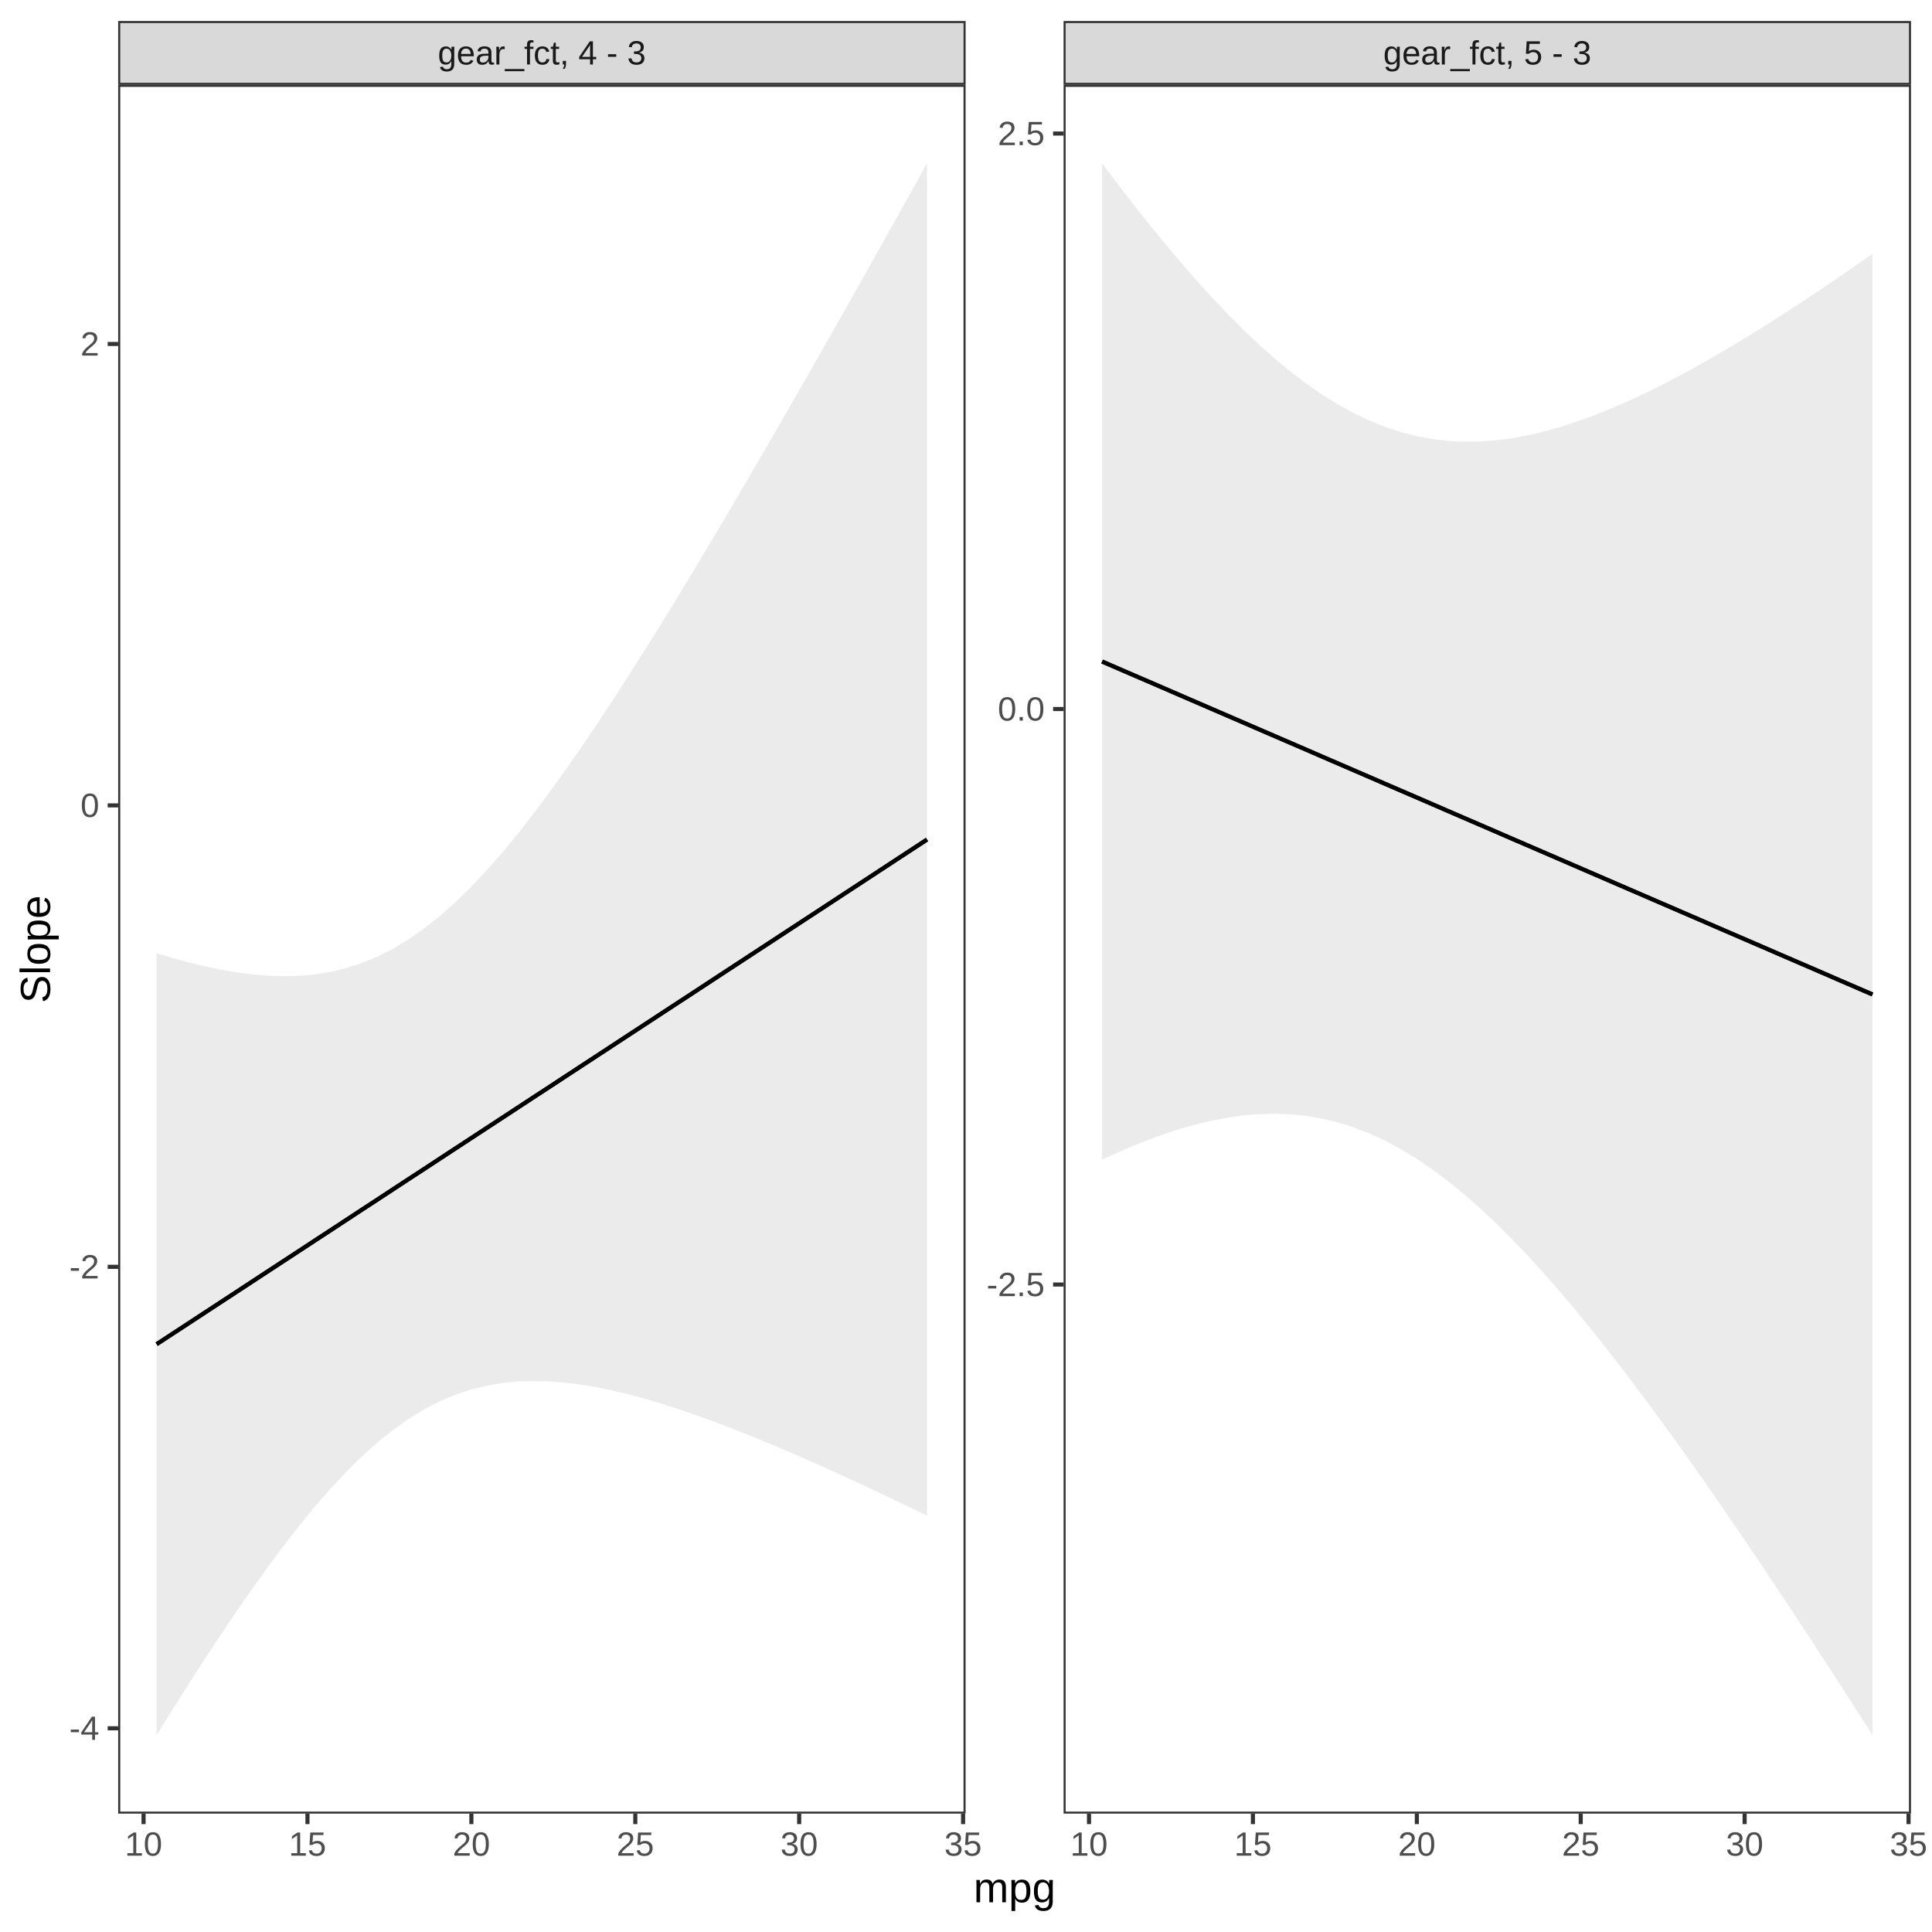
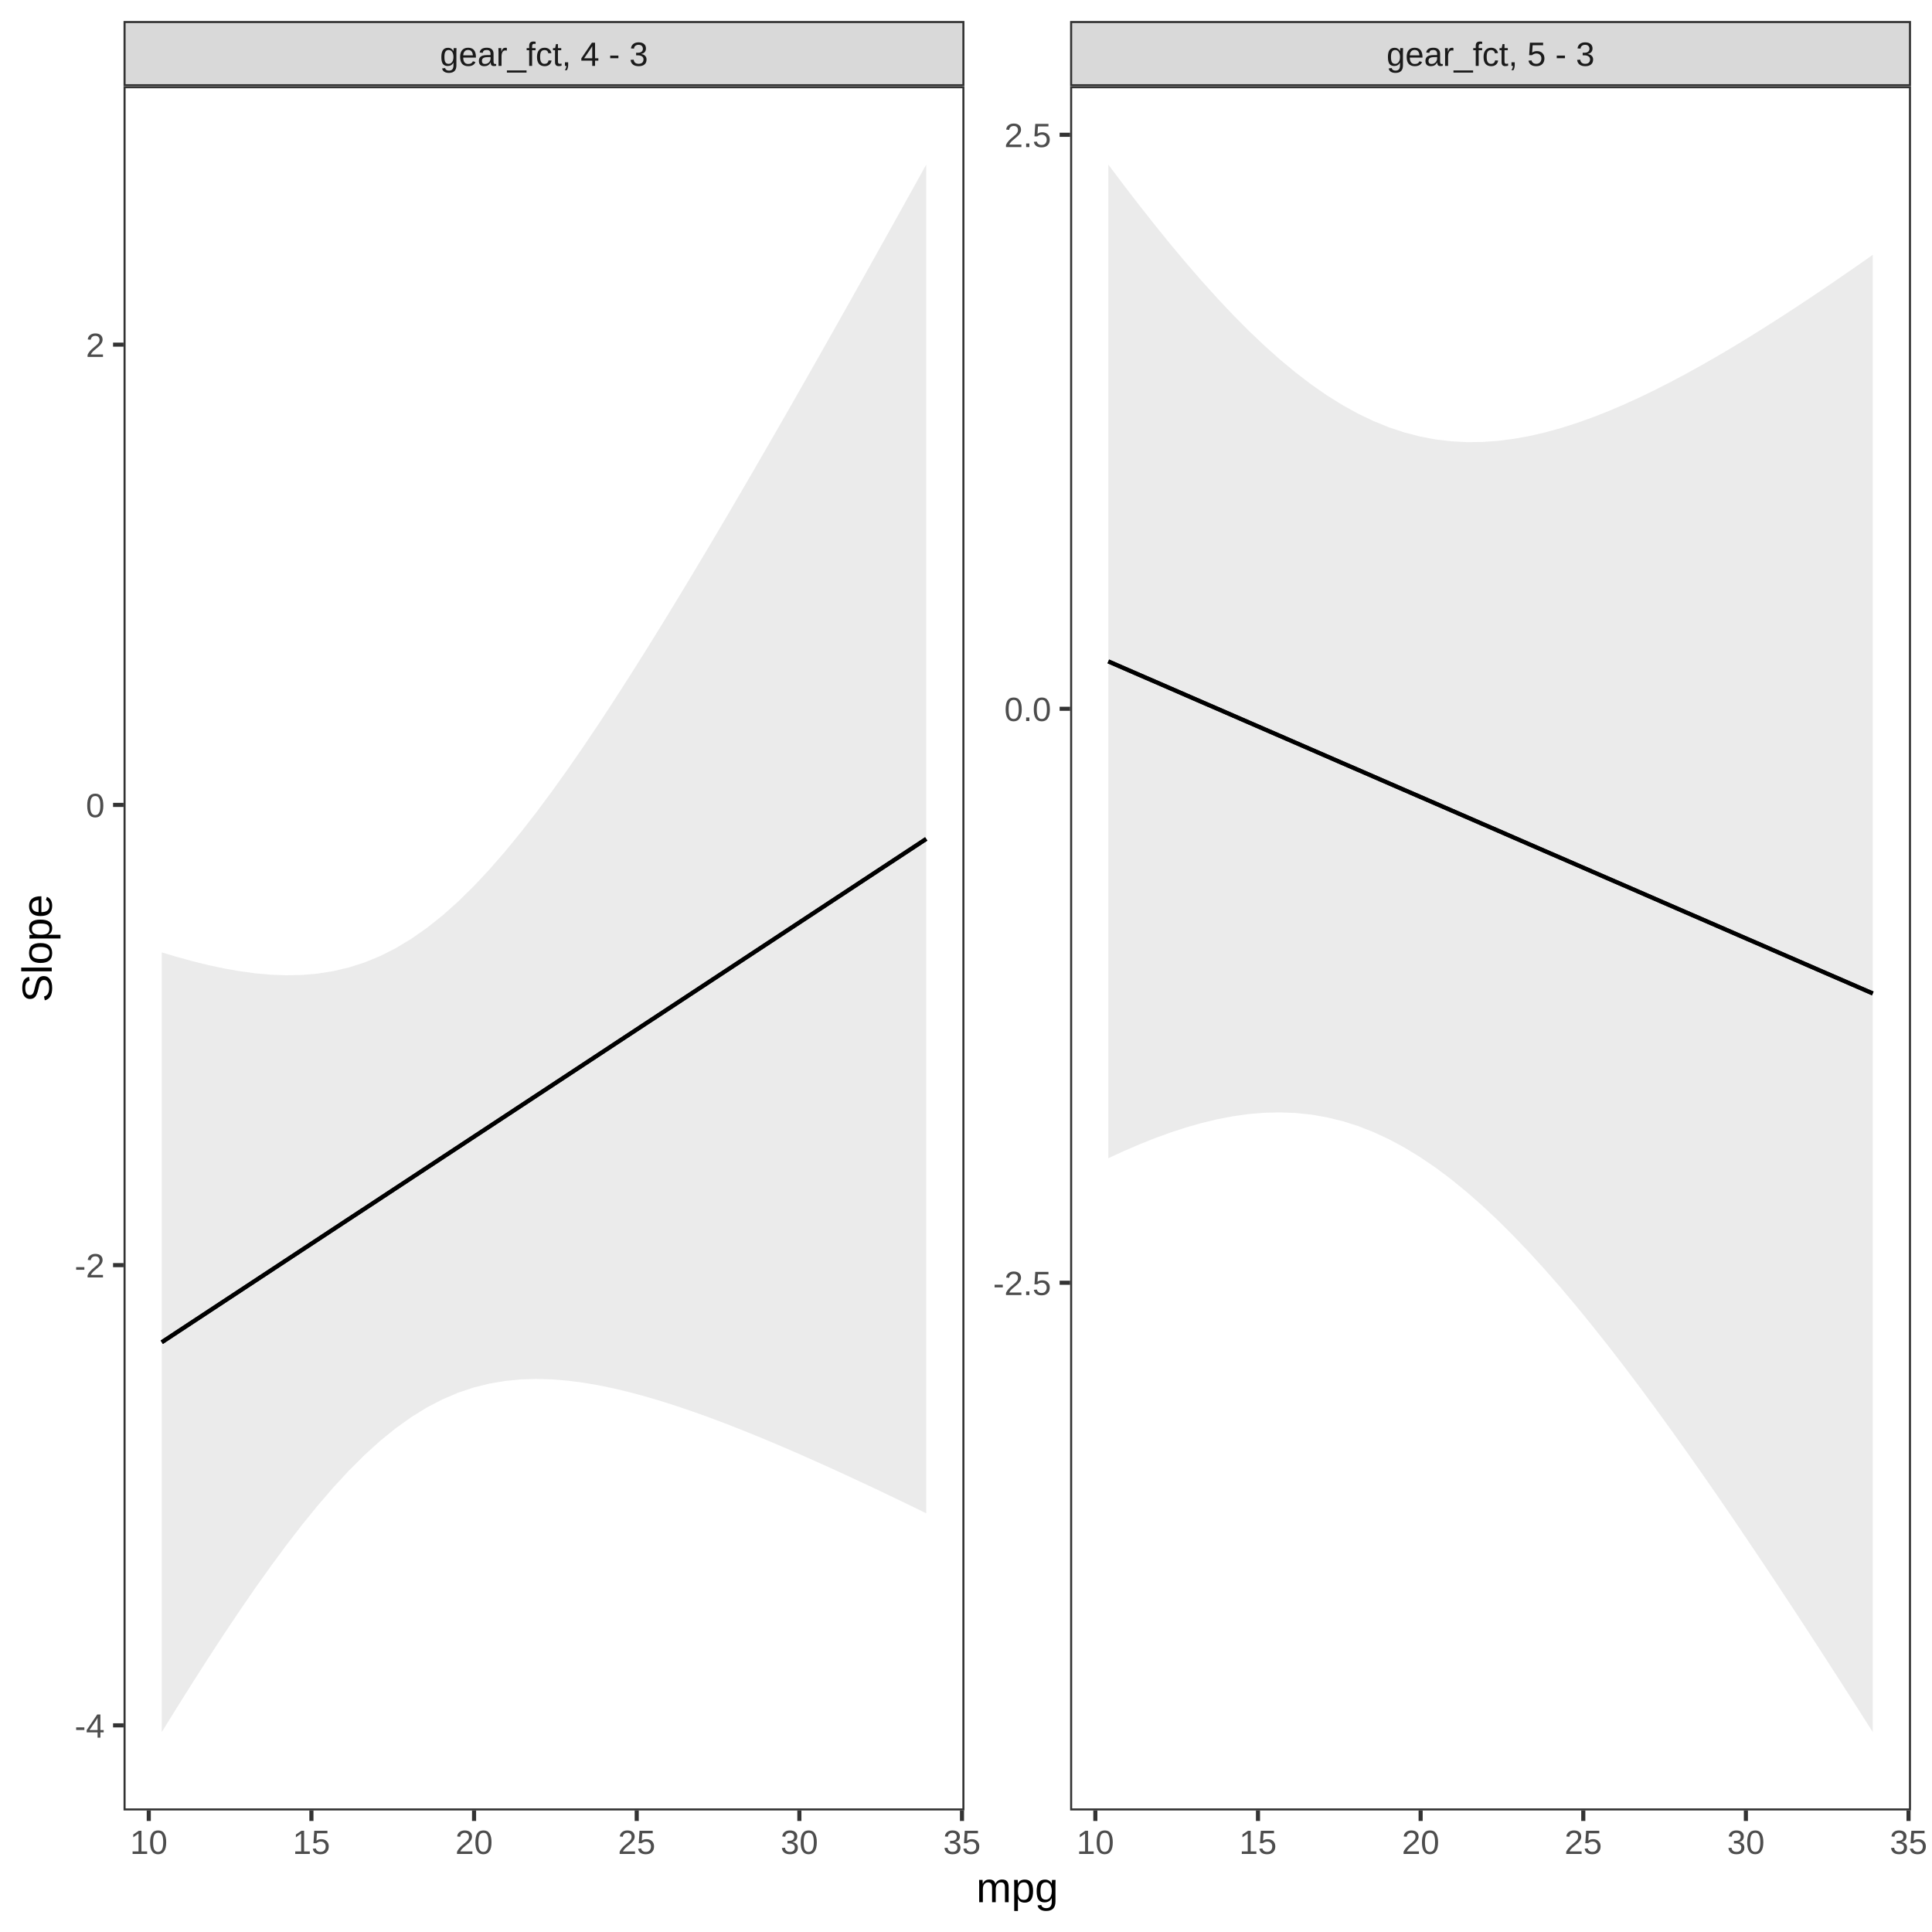
<svg xmlns="http://www.w3.org/2000/svg" class="svglite" width="504.00pt" height="504.00pt" viewBox="0 0 504.00 504.00">
  <defs>
    <style type="text/css">
    .svglite line, .svglite polyline, .svglite polygon, .svglite path, .svglite rect, .svglite circle {
      fill: none;
      stroke: #000000;
      stroke-linecap: round;
      stroke-linejoin: round;
      stroke-miterlimit: 10.00;
    }
    .svglite text {
      white-space: pre;
    }
  </style>
  </defs>
  <rect width="100%" height="100%" style="stroke: none; fill: #FFFFFF;" />
  <defs>
    <clipPath id="cpMC4wMHw1MDQuMDB8MC4wMHw1MDQuMDA=">
      <rect x="0.00" y="0.00" width="504.00" height="504.00" />
    </clipPath>
  </defs>
  <g clip-path="url(#cpMC4wMHw1MDQuMDB8MC4wMHw1MDQuMDA=)">
-     <rect x="0.00" y="-0" width="504.00" height="504.00" style="stroke-width: 1.07; stroke: #FFFFFF; fill: #FFFFFF;" />
+     <rect x="0.00" y="0.00" width="504.00" height="504.00" style="stroke-width: 1.07; stroke: #FFFFFF; fill: #FFFFFF;" />
  </g>
  <defs>
-     <clipPath id="cpMzAuODN8MjUxLjg4fDIyLjEzfDQ3My4xMg==">
-       <rect x="30.83" y="22.13" width="221.06" height="450.99" />
+     <clipPath id="cpMzIuMjN8MjUxLjU5fDIyLjQ5fDQ3Mi4yOQ==">
+       <rect x="32.23" y="22.49" width="219.36" height="449.80" />
    </clipPath>
  </defs>
-   <g clip-path="url(#cpMzAuODN8MjUxLjg4fDIyLjEzfDQ3My4xMg==)">
-     <rect x="30.83" y="22.13" width="221.06" height="450.99" style="stroke-width: 1.07; stroke: none; fill: #FFFFFF;" />
-     <polygon points="40.87,248.68 44.98,249.90 49.08,251.02 53.18,252.02 57.28,252.89 61.38,253.60 65.48,254.15 69.58,254.52 73.68,254.66 77.79,254.58 81.89,254.22 85.99,253.58 90.09,252.61 94.19,251.31 98.29,249.63 102.39,247.57 106.49,245.12 110.60,242.26 114.70,239.01 118.80,235.37 122.90,231.36 127.00,227.00 131.10,222.32 135.20,217.34 139.30,212.10 143.41,206.61 147.51,200.91 151.61,195.01 155.71,188.94 159.81,182.73 163.91,176.37 168.01,169.90 172.11,163.32 176.22,156.65 180.32,149.89 184.42,143.06 188.52,136.16 192.62,129.20 196.72,122.18 200.82,115.12 204.92,108.01 209.03,100.87 213.13,93.68 217.23,86.47 221.33,79.22 225.43,71.95 229.53,64.65 233.63,57.33 237.73,49.99 241.83,42.63 241.83,395.39 237.73,393.40 233.63,391.43 229.53,389.49 225.43,387.56 221.33,385.66 217.23,383.79 213.13,381.95 209.03,380.14 204.92,378.36 200.82,376.63 196.72,374.94 192.62,373.30 188.52,371.71 184.42,370.19 180.32,368.73 176.22,367.34 172.11,366.04 168.01,364.83 163.91,363.73 159.81,362.75 155.71,361.91 151.61,361.21 147.51,360.69 143.41,360.36 139.30,360.25 135.20,360.38 131.10,360.77 127.00,361.46 122.90,362.48 118.80,363.84 114.70,365.57 110.60,367.69 106.49,370.21 102.39,373.13 98.29,376.44 94.19,380.14 90.09,384.21 85.99,388.62 81.89,393.34 77.79,398.36 73.68,403.65 69.58,409.17 65.48,414.90 61.38,420.83 57.28,426.92 53.18,433.16 49.08,439.53 44.98,446.02 40.87,452.62 " style="stroke-width: 0.00; stroke: none; stroke-linecap: butt; fill: #333333; fill-opacity: 0.10;" />
-     <polyline points="40.87,248.68 44.98,249.90 49.08,251.02 53.18,252.02 57.28,252.89 61.38,253.60 65.48,254.15 69.58,254.52 73.68,254.66 77.79,254.58 81.89,254.22 85.99,253.58 90.09,252.61 94.19,251.31 98.29,249.63 102.39,247.57 106.49,245.12 110.60,242.26 114.70,239.01 118.80,235.37 122.90,231.36 127.00,227.00 131.10,222.32 135.20,217.34 139.30,212.10 143.41,206.61 147.51,200.91 151.61,195.01 155.71,188.94 159.81,182.73 163.91,176.37 168.01,169.90 172.11,163.32 176.22,156.65 180.32,149.89 184.42,143.06 188.52,136.16 192.62,129.20 196.72,122.18 200.82,115.12 204.92,108.01 209.03,100.87 213.13,93.68 217.23,86.47 221.33,79.22 225.43,71.95 229.53,64.65 233.63,57.33 237.73,49.99 241.83,42.63 " style="stroke-width: 1.07; stroke: none; stroke-linecap: butt;" />
-     <polyline points="241.83,395.39 237.73,393.40 233.63,391.43 229.53,389.49 225.43,387.56 221.33,385.66 217.23,383.79 213.13,381.95 209.03,380.14 204.92,378.36 200.82,376.63 196.72,374.94 192.62,373.30 188.52,371.71 184.42,370.19 180.32,368.73 176.22,367.34 172.11,366.04 168.01,364.83 163.91,363.73 159.81,362.75 155.71,361.91 151.61,361.21 147.51,360.69 143.41,360.36 139.30,360.25 135.20,360.38 131.10,360.77 127.00,361.46 122.90,362.48 118.80,363.84 114.70,365.57 110.60,367.69 106.49,370.21 102.39,373.13 98.29,376.44 94.19,380.14 90.09,384.21 85.99,388.62 81.89,393.34 77.79,398.36 73.68,403.65 69.58,409.17 65.48,414.90 61.38,420.83 57.28,426.92 53.18,433.16 49.08,439.53 44.98,446.02 40.87,452.62 " style="stroke-width: 1.07; stroke: none; stroke-linecap: butt;" />
-     <polyline points="40.87,350.65 44.98,347.96 49.08,345.28 53.18,342.59 57.28,339.90 61.38,337.22 65.48,334.53 69.58,331.84 73.68,329.16 77.79,326.47 81.89,323.78 85.99,321.10 90.09,318.41 94.19,315.72 98.29,313.04 102.39,310.35 106.49,307.66 110.60,304.98 114.70,302.29 118.80,299.60 122.90,296.92 127.00,294.23 131.10,291.55 135.20,288.86 139.30,286.17 143.41,283.49 147.51,280.80 151.61,278.11 155.71,275.43 159.81,272.74 163.91,270.05 168.01,267.37 172.11,264.68 176.22,261.99 180.32,259.31 184.42,256.62 188.52,253.93 192.62,251.25 196.72,248.56 200.82,245.88 204.92,243.19 209.03,240.50 213.13,237.82 217.23,235.13 221.33,232.44 225.43,229.76 229.53,227.07 233.63,224.38 237.73,221.70 241.83,219.01 " style="stroke-width: 1.07; stroke-linecap: butt;" />
-     <polyline points="40.87,350.65 44.98,347.96 49.08,345.28 53.18,342.59 57.28,339.90 61.38,337.22 65.48,334.53 69.58,331.84 73.68,329.16 77.79,326.47 81.89,323.78 85.99,321.10 90.09,318.41 94.19,315.72 98.29,313.04 102.39,310.35 106.49,307.66 110.60,304.98 114.70,302.29 118.80,299.60 122.90,296.92 127.00,294.23 131.10,291.55 135.20,288.86 139.30,286.17 143.41,283.49 147.51,280.80 151.61,278.11 155.71,275.43 159.81,272.74 163.91,270.05 168.01,267.37 172.11,264.68 176.22,261.99 180.32,259.31 184.42,256.62 188.52,253.93 192.62,251.25 196.72,248.56 200.82,245.88 204.92,243.19 209.03,240.50 213.13,237.82 217.23,235.13 221.33,232.44 225.43,229.76 229.53,227.07 233.63,224.38 237.73,221.70 241.83,219.01 " style="stroke-width: 1.07; stroke-linecap: butt;" />
-     <rect x="30.83" y="22.13" width="221.06" height="450.99" style="stroke-width: 1.07; stroke: #333333;" />
+   <g clip-path="url(#cpMzIuMjN8MjUxLjU5fDIyLjQ5fDQ3Mi4yOQ==)">
+     <rect x="32.23" y="22.49" width="219.36" height="449.80" style="stroke-width: 1.07; stroke: none; fill: #FFFFFF;" />
+     <polygon points="42.20,248.45 46.27,249.66 50.34,250.78 54.41,251.78 58.48,252.64 62.55,253.36 66.62,253.91 70.69,254.27 74.76,254.42 78.83,254.33 82.90,253.98 86.97,253.33 91.04,252.37 95.11,251.07 99.18,249.40 103.25,247.34 107.32,244.89 111.39,242.04 115.46,238.80 119.53,235.17 123.60,231.17 127.67,226.82 131.74,222.15 135.81,217.19 139.88,211.96 143.95,206.49 148.02,200.80 152.09,194.92 156.16,188.87 160.22,182.67 164.29,176.33 168.36,169.87 172.43,163.31 176.50,156.65 180.57,149.91 184.64,143.10 188.71,136.22 192.78,129.28 196.85,122.28 200.92,115.24 204.99,108.15 209.06,101.02 213.13,93.86 217.20,86.66 221.27,79.43 225.34,72.18 229.41,64.90 233.48,57.60 237.55,50.28 241.62,42.94 241.62,394.77 237.55,392.79 233.48,390.83 229.41,388.88 225.34,386.97 221.27,385.07 217.20,383.20 213.13,381.37 209.06,379.56 204.99,377.79 200.92,376.06 196.85,374.38 192.78,372.74 188.71,371.16 184.64,369.63 180.57,368.18 176.50,366.80 172.43,365.50 168.36,364.30 164.29,363.20 160.22,362.22 156.16,361.38 152.09,360.69 148.02,360.17 143.95,359.84 139.88,359.72 135.81,359.85 131.74,360.25 127.67,360.94 123.60,361.95 119.53,363.31 115.46,365.04 111.39,367.15 107.32,369.66 103.25,372.57 99.18,375.87 95.11,379.56 91.04,383.62 86.97,388.02 82.90,392.73 78.83,397.74 74.76,403.01 70.69,408.52 66.62,414.23 62.55,420.14 58.48,426.22 54.41,432.44 50.34,438.80 46.27,445.27 42.20,451.85 " style="stroke-width: 0.00; stroke: none; stroke-linecap: butt; fill: #333333; fill-opacity: 0.10;" />
+     <polyline points="42.20,248.45 46.27,249.66 50.34,250.78 54.41,251.78 58.48,252.64 62.55,253.36 66.62,253.91 70.69,254.27 74.76,254.42 78.83,254.33 82.90,253.98 86.97,253.33 91.04,252.37 95.11,251.07 99.18,249.40 103.25,247.34 107.32,244.89 111.39,242.04 115.46,238.80 119.53,235.17 123.60,231.17 127.67,226.82 131.74,222.15 135.81,217.19 139.88,211.96 143.95,206.49 148.02,200.80 152.09,194.92 156.16,188.87 160.22,182.67 164.29,176.33 168.36,169.87 172.43,163.31 176.50,156.65 180.57,149.91 184.64,143.10 188.71,136.22 192.78,129.28 196.85,122.28 200.92,115.24 204.99,108.15 209.06,101.02 213.13,93.86 217.20,86.66 221.27,79.43 225.34,72.18 229.41,64.90 233.48,57.60 237.55,50.28 241.62,42.94 " style="stroke-width: 1.07; stroke: none; stroke-linecap: butt;" />
+     <polyline points="241.62,394.77 237.55,392.79 233.48,390.83 229.41,388.88 225.34,386.97 221.27,385.07 217.20,383.20 213.13,381.37 209.06,379.56 204.99,377.79 200.92,376.06 196.85,374.38 192.78,372.74 188.71,371.16 184.64,369.63 180.57,368.18 176.50,366.80 172.43,365.50 168.36,364.30 164.29,363.20 160.22,362.22 156.16,361.38 152.09,360.69 148.02,360.17 143.95,359.84 139.88,359.72 135.81,359.85 131.74,360.25 127.67,360.94 123.60,361.95 119.53,363.31 115.46,365.04 111.39,367.15 107.32,369.66 103.25,372.57 99.18,375.87 95.11,379.56 91.04,383.62 86.97,388.02 82.90,392.73 78.83,397.74 74.76,403.01 70.69,408.52 66.62,414.23 62.55,420.14 58.48,426.22 54.41,432.44 50.34,438.80 46.27,445.27 42.20,451.85 " style="stroke-width: 1.07; stroke: none; stroke-linecap: butt;" />
+     <polyline points="42.20,350.15 46.27,347.47 50.34,344.79 54.41,342.11 58.48,339.43 62.55,336.75 66.62,334.07 70.69,331.39 74.76,328.71 78.83,326.03 82.90,323.35 86.97,320.67 91.04,317.99 95.11,315.32 99.18,312.64 103.25,309.96 107.32,307.28 111.39,304.60 115.46,301.92 119.53,299.24 123.60,296.56 127.67,293.88 131.74,291.20 135.81,288.52 139.88,285.84 143.95,283.16 148.02,280.48 152.09,277.80 156.16,275.12 160.22,272.44 164.29,269.76 168.36,267.08 172.43,264.41 176.50,261.73 180.57,259.05 184.64,256.37 188.71,253.69 192.78,251.01 196.85,248.33 200.92,245.65 204.99,242.97 209.06,240.29 213.13,237.61 217.20,234.93 221.27,232.25 225.34,229.57 229.41,226.89 233.48,224.21 237.55,221.53 241.62,218.85 " style="stroke-width: 1.07; stroke-linecap: butt;" />
+     <polyline points="42.20,350.15 46.27,347.47 50.34,344.79 54.41,342.11 58.48,339.43 62.55,336.75 66.62,334.07 70.69,331.39 74.76,328.71 78.83,326.03 82.90,323.35 86.97,320.67 91.04,317.99 95.11,315.32 99.18,312.64 103.25,309.96 107.32,307.28 111.39,304.60 115.46,301.92 119.53,299.24 123.60,296.56 127.67,293.88 131.74,291.20 135.81,288.52 139.88,285.84 143.95,283.16 148.02,280.48 152.09,277.80 156.16,275.12 160.22,272.44 164.29,269.76 168.36,267.08 172.43,264.41 176.50,261.73 180.57,259.05 184.64,256.37 188.71,253.69 192.78,251.01 196.85,248.33 200.92,245.65 204.99,242.97 209.06,240.29 213.13,237.61 217.20,234.93 221.27,232.25 225.34,229.57 229.41,226.89 233.48,224.21 237.55,221.53 241.62,218.85 " style="stroke-width: 1.07; stroke-linecap: butt;" />
+     <rect x="32.23" y="22.49" width="219.36" height="449.80" style="stroke-width: 1.07; stroke: #333333;" />
  </g>
  <g clip-path="url(#cpMC4wMHw1MDQuMDB8MC4wMHw1MDQuMDA=)">
</g>
  <defs>
-     <clipPath id="cpMjc3LjQ2fDQ5OC41MnwyMi4xM3w0NzMuMTI=">
-       <rect x="277.46" y="22.13" width="221.06" height="450.99" />
+     <clipPath id="cpMjc5LjE2fDQ5OC41MnwyMi40OXw0NzIuMjk=">
+       <rect x="279.16" y="22.49" width="219.36" height="449.80" />
    </clipPath>
  </defs>
-   <g clip-path="url(#cpMjc3LjQ2fDQ5OC41MnwyMi4xM3w0NzMuMTI=)">
-     <rect x="277.46" y="22.13" width="221.06" height="450.99" style="stroke-width: 1.07; stroke: none; fill: #FFFFFF;" />
-     <polygon points="287.51,42.63 291.61,48.05 295.71,53.36 299.82,58.53 303.92,63.55 308.02,68.43 312.12,73.13 316.22,77.65 320.32,81.97 324.42,86.08 328.52,89.97 332.63,93.61 336.73,97.00 340.83,100.12 344.93,102.96 349.03,105.51 353.13,107.77 357.23,109.72 361.33,111.37 365.44,112.72 369.54,113.77 373.64,114.53 377.74,115.01 381.84,115.22 385.94,115.17 390.04,114.88 394.14,114.36 398.25,113.62 402.35,112.68 406.45,111.56 410.55,110.26 414.65,108.81 418.75,107.21 422.85,105.48 426.95,103.62 431.06,101.65 435.16,99.58 439.26,97.41 443.36,95.16 447.46,92.82 451.56,90.41 455.66,87.94 459.76,85.40 463.87,82.80 467.97,80.15 472.07,77.45 476.17,74.70 480.27,71.91 484.37,69.09 488.47,66.22 488.47,452.62 484.37,446.21 480.27,439.84 476.17,433.50 472.07,427.21 467.97,420.97 463.87,414.77 459.76,408.63 455.66,402.54 451.56,396.52 447.46,390.57 443.36,384.69 439.26,378.89 435.16,373.18 431.06,367.56 426.95,362.05 422.85,356.64 418.75,351.37 414.65,346.22 410.55,341.23 406.45,336.39 402.35,331.72 398.25,327.24 394.14,322.96 390.04,318.89 385.94,315.05 381.84,311.46 377.74,308.12 373.64,305.05 369.54,302.27 365.44,299.78 361.33,297.58 357.23,295.69 353.13,294.10 349.03,292.81 344.93,291.81 340.83,291.11 336.73,290.68 332.63,290.53 328.52,290.63 324.42,290.97 320.32,291.53 316.22,292.31 312.12,293.29 308.02,294.44 303.92,295.77 299.82,297.25 295.71,298.88 291.61,300.64 287.51,302.52 " style="stroke-width: 0.00; stroke: none; stroke-linecap: butt; fill: #333333; fill-opacity: 0.10;" />
-     <polyline points="287.51,42.63 291.61,48.05 295.71,53.36 299.82,58.53 303.92,63.55 308.02,68.43 312.12,73.13 316.22,77.65 320.32,81.97 324.42,86.08 328.52,89.97 332.63,93.61 336.73,97.00 340.83,100.12 344.93,102.96 349.03,105.51 353.13,107.77 357.23,109.72 361.33,111.37 365.44,112.72 369.54,113.77 373.64,114.53 377.74,115.01 381.84,115.22 385.94,115.17 390.04,114.88 394.14,114.36 398.25,113.62 402.35,112.68 406.45,111.56 410.55,110.26 414.65,108.81 418.75,107.21 422.85,105.48 426.95,103.62 431.06,101.65 435.16,99.58 439.26,97.41 443.36,95.16 447.46,92.82 451.56,90.41 455.66,87.94 459.76,85.40 463.87,82.80 467.97,80.15 472.07,77.45 476.17,74.70 480.27,71.91 484.37,69.09 488.47,66.22 " style="stroke-width: 1.07; stroke: none; stroke-linecap: butt;" />
-     <polyline points="488.47,452.62 484.37,446.21 480.27,439.84 476.17,433.50 472.07,427.21 467.97,420.97 463.87,414.77 459.76,408.63 455.66,402.54 451.56,396.52 447.46,390.57 443.36,384.69 439.26,378.89 435.16,373.18 431.06,367.56 426.95,362.05 422.85,356.64 418.75,351.37 414.65,346.22 410.55,341.23 406.45,336.39 402.35,331.72 398.25,327.24 394.14,322.96 390.04,318.89 385.94,315.05 381.84,311.46 377.74,308.12 373.64,305.05 369.54,302.27 365.44,299.78 361.33,297.58 357.23,295.69 353.13,294.10 349.03,292.81 344.93,291.81 340.83,291.11 336.73,290.68 332.63,290.53 328.52,290.63 324.42,290.97 320.32,291.53 316.22,292.31 312.12,293.29 308.02,294.44 303.92,295.77 299.82,297.25 295.71,298.88 291.61,300.64 287.51,302.52 " style="stroke-width: 1.07; stroke: none; stroke-linecap: butt;" />
-     <polyline points="287.51,172.57 291.61,174.35 295.71,176.12 299.82,177.89 303.92,179.66 308.02,181.44 312.12,183.21 316.22,184.98 320.32,186.75 324.42,188.52 328.52,190.30 332.63,192.07 336.73,193.84 340.83,195.61 344.93,197.39 349.03,199.16 353.13,200.93 357.23,202.70 361.33,204.48 365.44,206.25 369.54,208.02 373.64,209.79 377.74,211.57 381.84,213.34 385.94,215.11 390.04,216.88 394.14,218.66 398.25,220.43 402.35,222.20 406.45,223.97 410.55,225.74 414.65,227.52 418.75,229.29 422.85,231.06 426.95,232.83 431.06,234.61 435.16,236.38 439.26,238.15 443.36,239.92 447.46,241.70 451.56,243.47 455.66,245.24 459.76,247.01 463.87,248.79 467.97,250.56 472.07,252.33 476.17,254.10 480.27,255.88 484.37,257.65 488.47,259.42 " style="stroke-width: 1.07; stroke-linecap: butt;" />
-     <polyline points="287.51,172.57 291.61,174.35 295.71,176.12 299.82,177.89 303.92,179.66 308.02,181.44 312.12,183.21 316.22,184.98 320.32,186.75 324.42,188.52 328.52,190.30 332.63,192.07 336.73,193.84 340.83,195.61 344.93,197.39 349.03,199.16 353.13,200.93 357.23,202.70 361.33,204.48 365.44,206.25 369.54,208.02 373.64,209.79 377.74,211.57 381.84,213.34 385.94,215.11 390.04,216.88 394.14,218.66 398.25,220.43 402.35,222.20 406.45,223.97 410.55,225.74 414.65,227.52 418.75,229.29 422.85,231.06 426.95,232.83 431.06,234.61 435.16,236.38 439.26,238.15 443.36,239.92 447.46,241.70 451.56,243.47 455.66,245.24 459.76,247.01 463.87,248.79 467.97,250.56 472.07,252.33 476.17,254.10 480.27,255.88 484.37,257.65 488.47,259.42 " style="stroke-width: 1.07; stroke-linecap: butt;" />
-     <rect x="277.46" y="22.13" width="221.06" height="450.99" style="stroke-width: 1.07; stroke: #333333;" />
+   <g clip-path="url(#cpMjc5LjE2fDQ5OC41MnwyMi40OXw0NzIuMjk=)">
+     <rect x="279.16" y="22.49" width="219.36" height="449.80" style="stroke-width: 1.07; stroke: none; fill: #FFFFFF;" />
+     <polygon points="289.13,42.94 293.20,48.35 297.27,53.63 301.34,58.79 305.41,63.81 309.48,68.66 313.55,73.36 317.62,77.86 321.69,82.18 325.76,86.28 329.83,90.15 333.90,93.78 337.97,97.16 342.04,100.28 346.11,103.11 350.18,105.65 354.25,107.90 358.32,109.85 362.39,111.50 366.46,112.84 370.53,113.89 374.60,114.65 378.67,115.13 382.74,115.34 386.81,115.29 390.88,115.00 394.94,114.47 399.01,113.74 403.08,112.80 407.15,111.68 411.22,110.39 415.29,108.94 419.36,107.35 423.43,105.62 427.50,103.77 431.57,101.81 435.64,99.74 439.71,97.58 443.78,95.33 447.85,93.00 451.92,90.60 455.99,88.13 460.06,85.59 464.13,83.00 468.20,80.36 472.27,77.66 476.34,74.92 480.41,72.14 484.48,69.32 488.55,66.47 488.55,451.85 484.48,445.46 480.41,439.10 476.34,432.79 472.27,426.51 468.20,420.28 464.13,414.10 460.06,407.98 455.99,401.91 451.92,395.90 447.85,389.96 443.78,384.10 439.71,378.31 435.64,372.62 431.57,367.01 427.50,361.52 423.43,356.13 419.36,350.87 415.29,345.74 411.22,340.75 407.15,335.92 403.08,331.27 399.01,326.80 394.94,322.53 390.88,318.47 386.81,314.64 382.74,311.06 378.67,307.73 374.60,304.67 370.53,301.90 366.46,299.41 362.39,297.22 358.32,295.33 354.25,293.74 350.18,292.46 346.11,291.47 342.04,290.76 337.97,290.34 333.90,290.19 329.83,290.28 325.76,290.62 321.69,291.19 317.62,291.96 313.55,292.94 309.48,294.09 305.41,295.42 301.34,296.89 297.27,298.52 293.20,300.27 289.13,302.14 " style="stroke-width: 0.00; stroke: none; stroke-linecap: butt; fill: #333333; fill-opacity: 0.10;" />
+     <polyline points="289.13,42.94 293.20,48.35 297.27,53.63 301.34,58.79 305.41,63.81 309.48,68.66 313.55,73.36 317.62,77.86 321.69,82.18 325.76,86.28 329.83,90.15 333.90,93.78 337.97,97.16 342.04,100.28 346.11,103.11 350.18,105.65 354.25,107.90 358.32,109.85 362.39,111.50 366.46,112.84 370.53,113.89 374.60,114.65 378.67,115.13 382.74,115.34 386.81,115.29 390.88,115.00 394.94,114.47 399.01,113.74 403.08,112.80 407.15,111.68 411.22,110.39 415.29,108.94 419.36,107.35 423.43,105.62 427.50,103.77 431.57,101.81 435.64,99.74 439.71,97.58 443.78,95.33 447.85,93.00 451.92,90.60 455.99,88.13 460.06,85.59 464.13,83.00 468.20,80.36 472.27,77.66 476.34,74.92 480.41,72.14 484.48,69.32 488.55,66.47 " style="stroke-width: 1.07; stroke: none; stroke-linecap: butt;" />
+     <polyline points="488.55,451.85 484.48,445.46 480.41,439.10 476.34,432.79 472.27,426.51 468.20,420.28 464.13,414.10 460.06,407.98 455.99,401.91 451.92,395.90 447.85,389.96 443.78,384.10 439.71,378.31 435.64,372.62 431.57,367.01 427.50,361.52 423.43,356.13 419.36,350.87 415.29,345.74 411.22,340.75 407.15,335.92 403.08,331.27 399.01,326.80 394.94,322.53 390.88,318.47 386.81,314.64 382.74,311.06 378.67,307.73 374.60,304.67 370.53,301.90 366.46,299.41 362.39,297.22 358.32,295.33 354.25,293.74 350.18,292.46 346.11,291.47 342.04,290.76 337.97,290.34 333.90,290.19 329.83,290.28 325.76,290.62 321.69,291.19 317.62,291.96 313.55,292.94 309.48,294.09 305.41,295.42 301.34,296.89 297.27,298.52 293.20,300.27 289.13,302.14 " style="stroke-width: 1.07; stroke: none; stroke-linecap: butt;" />
+     <polyline points="289.13,172.54 293.20,174.31 297.27,176.08 301.34,177.84 305.41,179.61 309.48,181.38 313.55,183.15 317.62,184.91 321.69,186.68 325.76,188.45 329.83,190.22 333.90,191.98 337.97,193.75 342.04,195.52 346.11,197.29 350.18,199.06 354.25,200.82 358.32,202.59 362.39,204.36 366.46,206.13 370.53,207.89 374.60,209.66 378.67,211.43 382.74,213.20 386.81,214.97 390.88,216.73 394.94,218.50 399.01,220.27 403.08,222.04 407.15,223.80 411.22,225.57 415.29,227.34 419.36,229.11 423.43,230.87 427.50,232.64 431.57,234.41 435.64,236.18 439.71,237.95 443.78,239.71 447.85,241.48 451.92,243.25 455.99,245.02 460.06,246.78 464.13,248.55 468.20,250.32 472.27,252.09 476.34,253.86 480.41,255.62 484.48,257.39 488.55,259.16 " style="stroke-width: 1.07; stroke-linecap: butt;" />
+     <polyline points="289.13,172.54 293.20,174.31 297.27,176.08 301.34,177.84 305.41,179.61 309.48,181.38 313.55,183.15 317.62,184.91 321.69,186.68 325.76,188.45 329.83,190.22 333.90,191.98 337.97,193.75 342.04,195.52 346.11,197.29 350.18,199.06 354.25,200.82 358.32,202.59 362.39,204.36 366.46,206.13 370.53,207.89 374.60,209.66 378.67,211.43 382.74,213.20 386.81,214.97 390.88,216.73 394.94,218.50 399.01,220.27 403.08,222.04 407.15,223.80 411.22,225.57 415.29,227.34 419.36,229.11 423.43,230.87 427.50,232.64 431.57,234.41 435.64,236.18 439.71,237.95 443.78,239.71 447.85,241.48 451.92,243.25 455.99,245.02 460.06,246.78 464.13,248.55 468.20,250.32 472.27,252.09 476.34,253.86 480.41,255.62 484.48,257.39 488.55,259.16 " style="stroke-width: 1.07; stroke-linecap: butt;" />
+     <rect x="279.16" y="22.49" width="219.36" height="449.80" style="stroke-width: 1.07; stroke: #333333;" />
  </g>
  <g clip-path="url(#cpMC4wMHw1MDQuMDB8MC4wMHw1MDQuMDA=)">
</g>
  <defs>
-     <clipPath id="cpMzAuODN8MjUxLjg4fDUuNDh8MjIuMTM=">
-       <rect x="30.83" y="5.48" width="221.06" height="16.65" />
+     <clipPath id="cpMzIuMjN8MjUxLjU5fDUuNDh8MjIuNDk=">
+       <rect x="32.23" y="5.48" width="219.36" height="17.01" />
    </clipPath>
  </defs>
-   <g clip-path="url(#cpMzAuODN8MjUxLjg4fDUuNDh8MjIuMTM=)">
-     <rect x="30.83" y="5.48" width="221.06" height="16.65" style="stroke-width: 1.07; stroke: #333333; fill: #D9D9D9;" />
-     <text x="141.35" y="16.83" text-anchor="middle" style="font-size: 8.80px;fill: #1A1A1A; font-family: &quot;Liberation Sans&quot;;" textLength="54.32px" lengthAdjust="spacingAndGlyphs">gear_fct, 4 - 3</text>
+   <g clip-path="url(#cpMzIuMjN8MjUxLjU5fDUuNDh8MjIuNDk=)">
+     <rect x="32.23" y="5.48" width="219.36" height="17.01" style="stroke-width: 1.07; stroke: #333333; fill: #D9D9D9;" />
+     <text x="141.91" y="17.19" text-anchor="middle" style="font-size: 8.80px;fill: #1A1A1A; font-family: &quot;Arial&quot;;" textLength="61.33px" lengthAdjust="spacingAndGlyphs">gear_fct, 4 - 3</text>
  </g>
  <g clip-path="url(#cpMC4wMHw1MDQuMDB8MC4wMHw1MDQuMDA=)">
</g>
  <defs>
-     <clipPath id="cpMjc3LjQ2fDQ5OC41Mnw1LjQ4fDIyLjEz">
-       <rect x="277.46" y="5.48" width="221.06" height="16.65" />
+     <clipPath id="cpMjc5LjE2fDQ5OC41Mnw1LjQ4fDIyLjQ5">
+       <rect x="279.16" y="5.48" width="219.36" height="17.01" />
    </clipPath>
  </defs>
-   <g clip-path="url(#cpMjc3LjQ2fDQ5OC41Mnw1LjQ4fDIyLjEz)">
-     <rect x="277.46" y="5.48" width="221.06" height="16.65" style="stroke-width: 1.07; stroke: #333333; fill: #D9D9D9;" />
-     <text x="387.99" y="16.83" text-anchor="middle" style="font-size: 8.80px;fill: #1A1A1A; font-family: &quot;Liberation Sans&quot;;" textLength="54.32px" lengthAdjust="spacingAndGlyphs">gear_fct, 5 - 3</text>
+   <g clip-path="url(#cpMjc5LjE2fDQ5OC41Mnw1LjQ4fDIyLjQ5)">
+     <rect x="279.16" y="5.48" width="219.36" height="17.01" style="stroke-width: 1.07; stroke: #333333; fill: #D9D9D9;" />
+     <text x="388.84" y="17.19" text-anchor="middle" style="font-size: 8.80px;fill: #1A1A1A; font-family: &quot;Arial&quot;;" textLength="61.33px" lengthAdjust="spacingAndGlyphs">gear_fct, 5 - 3</text>
  </g>
  <g clip-path="url(#cpMC4wMHw1MDQuMDB8MC4wMHw1MDQuMDA=)">
-     <polyline points="37.45,475.86 37.45,473.12 " style="stroke-width: 1.07; stroke: #333333; stroke-linecap: butt;" />
-     <polyline points="80.21,475.86 80.21,473.12 " style="stroke-width: 1.07; stroke: #333333; stroke-linecap: butt;" />
-     <polyline points="122.97,475.86 122.97,473.12 " style="stroke-width: 1.07; stroke: #333333; stroke-linecap: butt;" />
-     <polyline points="165.73,475.86 165.73,473.12 " style="stroke-width: 1.07; stroke: #333333; stroke-linecap: butt;" />
-     <polyline points="208.48,475.86 208.48,473.12 " style="stroke-width: 1.07; stroke: #333333; stroke-linecap: butt;" />
-     <polyline points="251.24,475.86 251.24,473.12 " style="stroke-width: 1.07; stroke: #333333; stroke-linecap: butt;" />
-     <text x="37.45" y="484.10" text-anchor="middle" style="font-size: 8.80px;fill: #4D4D4D; font-family: &quot;Liberation Sans&quot;;" textLength="9.79px" lengthAdjust="spacingAndGlyphs">10</text>
-     <text x="80.21" y="484.10" text-anchor="middle" style="font-size: 8.80px;fill: #4D4D4D; font-family: &quot;Liberation Sans&quot;;" textLength="9.79px" lengthAdjust="spacingAndGlyphs">15</text>
-     <text x="122.97" y="484.10" text-anchor="middle" style="font-size: 8.80px;fill: #4D4D4D; font-family: &quot;Liberation Sans&quot;;" textLength="9.79px" lengthAdjust="spacingAndGlyphs">20</text>
-     <text x="165.73" y="484.10" text-anchor="middle" style="font-size: 8.80px;fill: #4D4D4D; font-family: &quot;Liberation Sans&quot;;" textLength="9.79px" lengthAdjust="spacingAndGlyphs">25</text>
-     <text x="208.48" y="484.10" text-anchor="middle" style="font-size: 8.80px;fill: #4D4D4D; font-family: &quot;Liberation Sans&quot;;" textLength="9.79px" lengthAdjust="spacingAndGlyphs">30</text>
-     <text x="251.24" y="484.10" text-anchor="middle" style="font-size: 8.80px;fill: #4D4D4D; font-family: &quot;Liberation Sans&quot;;" textLength="9.79px" lengthAdjust="spacingAndGlyphs">35</text>
-     <polyline points="284.09,475.86 284.09,473.12 " style="stroke-width: 1.07; stroke: #333333; stroke-linecap: butt;" />
-     <polyline points="326.85,475.86 326.85,473.12 " style="stroke-width: 1.07; stroke: #333333; stroke-linecap: butt;" />
-     <polyline points="369.61,475.86 369.61,473.12 " style="stroke-width: 1.07; stroke: #333333; stroke-linecap: butt;" />
-     <polyline points="412.36,475.86 412.36,473.12 " style="stroke-width: 1.07; stroke: #333333; stroke-linecap: butt;" />
-     <polyline points="455.12,475.86 455.12,473.12 " style="stroke-width: 1.07; stroke: #333333; stroke-linecap: butt;" />
-     <polyline points="497.88,475.86 497.88,473.12 " style="stroke-width: 1.07; stroke: #333333; stroke-linecap: butt;" />
-     <text x="284.09" y="484.10" text-anchor="middle" style="font-size: 8.80px;fill: #4D4D4D; font-family: &quot;Liberation Sans&quot;;" textLength="9.79px" lengthAdjust="spacingAndGlyphs">10</text>
-     <text x="326.85" y="484.10" text-anchor="middle" style="font-size: 8.80px;fill: #4D4D4D; font-family: &quot;Liberation Sans&quot;;" textLength="9.79px" lengthAdjust="spacingAndGlyphs">15</text>
-     <text x="369.61" y="484.10" text-anchor="middle" style="font-size: 8.80px;fill: #4D4D4D; font-family: &quot;Liberation Sans&quot;;" textLength="9.79px" lengthAdjust="spacingAndGlyphs">20</text>
-     <text x="412.36" y="484.10" text-anchor="middle" style="font-size: 8.80px;fill: #4D4D4D; font-family: &quot;Liberation Sans&quot;;" textLength="9.79px" lengthAdjust="spacingAndGlyphs">25</text>
-     <text x="455.12" y="484.10" text-anchor="middle" style="font-size: 8.80px;fill: #4D4D4D; font-family: &quot;Liberation Sans&quot;;" textLength="9.79px" lengthAdjust="spacingAndGlyphs">30</text>
-     <text x="497.88" y="484.10" text-anchor="middle" style="font-size: 8.80px;fill: #4D4D4D; font-family: &quot;Liberation Sans&quot;;" textLength="9.79px" lengthAdjust="spacingAndGlyphs">35</text>
-     <text x="272.53" y="338.12" text-anchor="end" style="font-size: 8.80px;fill: #4D4D4D; font-family: &quot;Liberation Sans&quot;;" textLength="15.17px" lengthAdjust="spacingAndGlyphs">-2.5</text>
-     <text x="272.53" y="187.99" text-anchor="end" style="font-size: 8.80px;fill: #4D4D4D; font-family: &quot;Liberation Sans&quot;;" textLength="12.24px" lengthAdjust="spacingAndGlyphs">0.0</text>
-     <text x="272.53" y="37.86" text-anchor="end" style="font-size: 8.80px;fill: #4D4D4D; font-family: &quot;Liberation Sans&quot;;" textLength="12.24px" lengthAdjust="spacingAndGlyphs">2.5</text>
-     <polyline points="274.72,335.09 277.46,335.09 " style="stroke-width: 1.07; stroke: #333333; stroke-linecap: butt;" />
-     <polyline points="274.72,184.96 277.46,184.96 " style="stroke-width: 1.07; stroke: #333333; stroke-linecap: butt;" />
-     <polyline points="274.72,34.84 277.46,34.84 " style="stroke-width: 1.07; stroke: #333333; stroke-linecap: butt;" />
-     <text x="25.90" y="453.88" text-anchor="end" style="font-size: 8.80px;fill: #4D4D4D; font-family: &quot;Liberation Sans&quot;;" textLength="7.83px" lengthAdjust="spacingAndGlyphs">-4</text>
-     <text x="25.90" y="333.51" text-anchor="end" style="font-size: 8.80px;fill: #4D4D4D; font-family: &quot;Liberation Sans&quot;;" textLength="7.83px" lengthAdjust="spacingAndGlyphs">-2</text>
-     <text x="25.90" y="213.13" text-anchor="end" style="font-size: 8.80px;fill: #4D4D4D; font-family: &quot;Liberation Sans&quot;;" textLength="4.90px" lengthAdjust="spacingAndGlyphs">0</text>
-     <text x="25.90" y="92.76" text-anchor="end" style="font-size: 8.80px;fill: #4D4D4D; font-family: &quot;Liberation Sans&quot;;" textLength="4.90px" lengthAdjust="spacingAndGlyphs">2</text>
-     <polyline points="28.09,450.86 30.83,450.86 " style="stroke-width: 1.07; stroke: #333333; stroke-linecap: butt;" />
-     <polyline points="28.09,330.48 30.83,330.48 " style="stroke-width: 1.07; stroke: #333333; stroke-linecap: butt;" />
-     <polyline points="28.09,210.10 30.83,210.10 " style="stroke-width: 1.07; stroke: #333333; stroke-linecap: butt;" />
-     <polyline points="28.09,89.73 30.83,89.73 " style="stroke-width: 1.07; stroke: #333333; stroke-linecap: butt;" />
-     <text x="264.67" y="496.24" text-anchor="middle" style="font-size: 11.00px; font-family: &quot;Liberation Sans&quot;;" textLength="21.41px" lengthAdjust="spacingAndGlyphs">mpg</text>
-     <text transform="translate(13.05,247.62) rotate(-90)" text-anchor="middle" style="font-size: 11.00px; font-family: &quot;Liberation Sans&quot;;" textLength="28.14px" lengthAdjust="spacingAndGlyphs">Slope</text>
+     <polyline points="38.81,475.03 38.81,472.29 " style="stroke-width: 1.07; stroke: #333333; stroke-linecap: butt;" />
+     <polyline points="81.24,475.03 81.24,472.29 " style="stroke-width: 1.07; stroke: #333333; stroke-linecap: butt;" />
+     <polyline points="123.67,475.03 123.67,472.29 " style="stroke-width: 1.07; stroke: #333333; stroke-linecap: butt;" />
+     <polyline points="166.10,475.03 166.10,472.29 " style="stroke-width: 1.07; stroke: #333333; stroke-linecap: butt;" />
+     <polyline points="208.53,475.03 208.53,472.29 " style="stroke-width: 1.07; stroke: #333333; stroke-linecap: butt;" />
+     <polyline points="250.95,475.03 250.95,472.29 " style="stroke-width: 1.07; stroke: #333333; stroke-linecap: butt;" />
+     <text x="38.81" y="483.64" text-anchor="middle" style="font-size: 8.80px;fill: #4D4D4D; font-family: &quot;Arial&quot;;" textLength="11.19px" lengthAdjust="spacingAndGlyphs">10</text>
+     <text x="81.24" y="483.64" text-anchor="middle" style="font-size: 8.80px;fill: #4D4D4D; font-family: &quot;Arial&quot;;" textLength="11.19px" lengthAdjust="spacingAndGlyphs">15</text>
+     <text x="123.67" y="483.64" text-anchor="middle" style="font-size: 8.80px;fill: #4D4D4D; font-family: &quot;Arial&quot;;" textLength="11.19px" lengthAdjust="spacingAndGlyphs">20</text>
+     <text x="166.10" y="483.64" text-anchor="middle" style="font-size: 8.80px;fill: #4D4D4D; font-family: &quot;Arial&quot;;" textLength="11.19px" lengthAdjust="spacingAndGlyphs">25</text>
+     <text x="208.53" y="483.64" text-anchor="middle" style="font-size: 8.80px;fill: #4D4D4D; font-family: &quot;Arial&quot;;" textLength="11.19px" lengthAdjust="spacingAndGlyphs">30</text>
+     <text x="250.95" y="483.64" text-anchor="middle" style="font-size: 8.80px;fill: #4D4D4D; font-family: &quot;Arial&quot;;" textLength="11.19px" lengthAdjust="spacingAndGlyphs">35</text>
+     <polyline points="285.74,475.03 285.74,472.29 " style="stroke-width: 1.07; stroke: #333333; stroke-linecap: butt;" />
+     <polyline points="328.17,475.03 328.17,472.29 " style="stroke-width: 1.07; stroke: #333333; stroke-linecap: butt;" />
+     <polyline points="370.60,475.03 370.60,472.29 " style="stroke-width: 1.07; stroke: #333333; stroke-linecap: butt;" />
+     <polyline points="413.03,475.03 413.03,472.29 " style="stroke-width: 1.07; stroke: #333333; stroke-linecap: butt;" />
+     <polyline points="455.45,475.03 455.45,472.29 " style="stroke-width: 1.07; stroke: #333333; stroke-linecap: butt;" />
+     <polyline points="497.88,475.03 497.88,472.29 " style="stroke-width: 1.07; stroke: #333333; stroke-linecap: butt;" />
+     <text x="285.74" y="483.64" text-anchor="middle" style="font-size: 8.80px;fill: #4D4D4D; font-family: &quot;Arial&quot;;" textLength="11.19px" lengthAdjust="spacingAndGlyphs">10</text>
+     <text x="328.17" y="483.64" text-anchor="middle" style="font-size: 8.80px;fill: #4D4D4D; font-family: &quot;Arial&quot;;" textLength="11.19px" lengthAdjust="spacingAndGlyphs">15</text>
+     <text x="370.60" y="483.64" text-anchor="middle" style="font-size: 8.80px;fill: #4D4D4D; font-family: &quot;Arial&quot;;" textLength="11.19px" lengthAdjust="spacingAndGlyphs">20</text>
+     <text x="413.03" y="483.64" text-anchor="middle" style="font-size: 8.80px;fill: #4D4D4D; font-family: &quot;Arial&quot;;" textLength="11.19px" lengthAdjust="spacingAndGlyphs">25</text>
+     <text x="455.45" y="483.64" text-anchor="middle" style="font-size: 8.80px;fill: #4D4D4D; font-family: &quot;Arial&quot;;" textLength="11.19px" lengthAdjust="spacingAndGlyphs">30</text>
+     <text x="497.88" y="483.64" text-anchor="middle" style="font-size: 8.80px;fill: #4D4D4D; font-family: &quot;Arial&quot;;" textLength="11.19px" lengthAdjust="spacingAndGlyphs">35</text>
+     <text x="274.23" y="337.84" text-anchor="end" style="font-size: 8.80px;fill: #4D4D4D; font-family: &quot;Arial&quot;;" textLength="17.16px" lengthAdjust="spacingAndGlyphs">-2.5</text>
+     <text x="274.23" y="188.10" text-anchor="end" style="font-size: 8.80px;fill: #4D4D4D; font-family: &quot;Arial&quot;;" textLength="13.98px" lengthAdjust="spacingAndGlyphs">0.0</text>
+     <text x="274.23" y="38.37" text-anchor="end" style="font-size: 8.80px;fill: #4D4D4D; font-family: &quot;Arial&quot;;" textLength="13.98px" lengthAdjust="spacingAndGlyphs">2.5</text>
+     <polyline points="276.42,334.63 279.16,334.63 " style="stroke-width: 1.07; stroke: #333333; stroke-linecap: butt;" />
+     <polyline points="276.42,184.90 279.16,184.90 " style="stroke-width: 1.07; stroke: #333333; stroke-linecap: butt;" />
+     <polyline points="276.42,35.16 279.16,35.16 " style="stroke-width: 1.07; stroke: #333333; stroke-linecap: butt;" />
+     <text x="27.30" y="453.30" text-anchor="end" style="font-size: 8.80px;fill: #4D4D4D; font-family: &quot;Arial&quot;;" textLength="8.77px" lengthAdjust="spacingAndGlyphs">-4</text>
+     <text x="27.30" y="333.24" text-anchor="end" style="font-size: 8.80px;fill: #4D4D4D; font-family: &quot;Arial&quot;;" textLength="8.77px" lengthAdjust="spacingAndGlyphs">-2</text>
+     <text x="27.30" y="213.18" text-anchor="end" style="font-size: 8.80px;fill: #4D4D4D; font-family: &quot;Arial&quot;;" textLength="5.59px" lengthAdjust="spacingAndGlyphs">0</text>
+     <text x="27.30" y="93.12" text-anchor="end" style="font-size: 8.80px;fill: #4D4D4D; font-family: &quot;Arial&quot;;" textLength="5.59px" lengthAdjust="spacingAndGlyphs">2</text>
+     <polyline points="29.49,450.09 32.23,450.09 " style="stroke-width: 1.07; stroke: #333333; stroke-linecap: butt;" />
+     <polyline points="29.49,330.03 32.23,330.03 " style="stroke-width: 1.07; stroke: #333333; stroke-linecap: butt;" />
+     <polyline points="29.49,209.97 32.23,209.97 " style="stroke-width: 1.07; stroke: #333333; stroke-linecap: butt;" />
+     <polyline points="29.49,89.91 32.23,89.91 " style="stroke-width: 1.07; stroke: #333333; stroke-linecap: butt;" />
+     <text x="265.38" y="496.23" text-anchor="middle" style="font-size: 11.00px; font-family: &quot;Arial&quot;;" textLength="24.68px" lengthAdjust="spacingAndGlyphs">mpg</text>
+     <text transform="translate(13.50,247.39) rotate(-90)" text-anchor="middle" style="font-size: 11.00px; font-family: &quot;Arial&quot;;" textLength="30.53px" lengthAdjust="spacingAndGlyphs">Slope</text>
  </g>
</svg>
